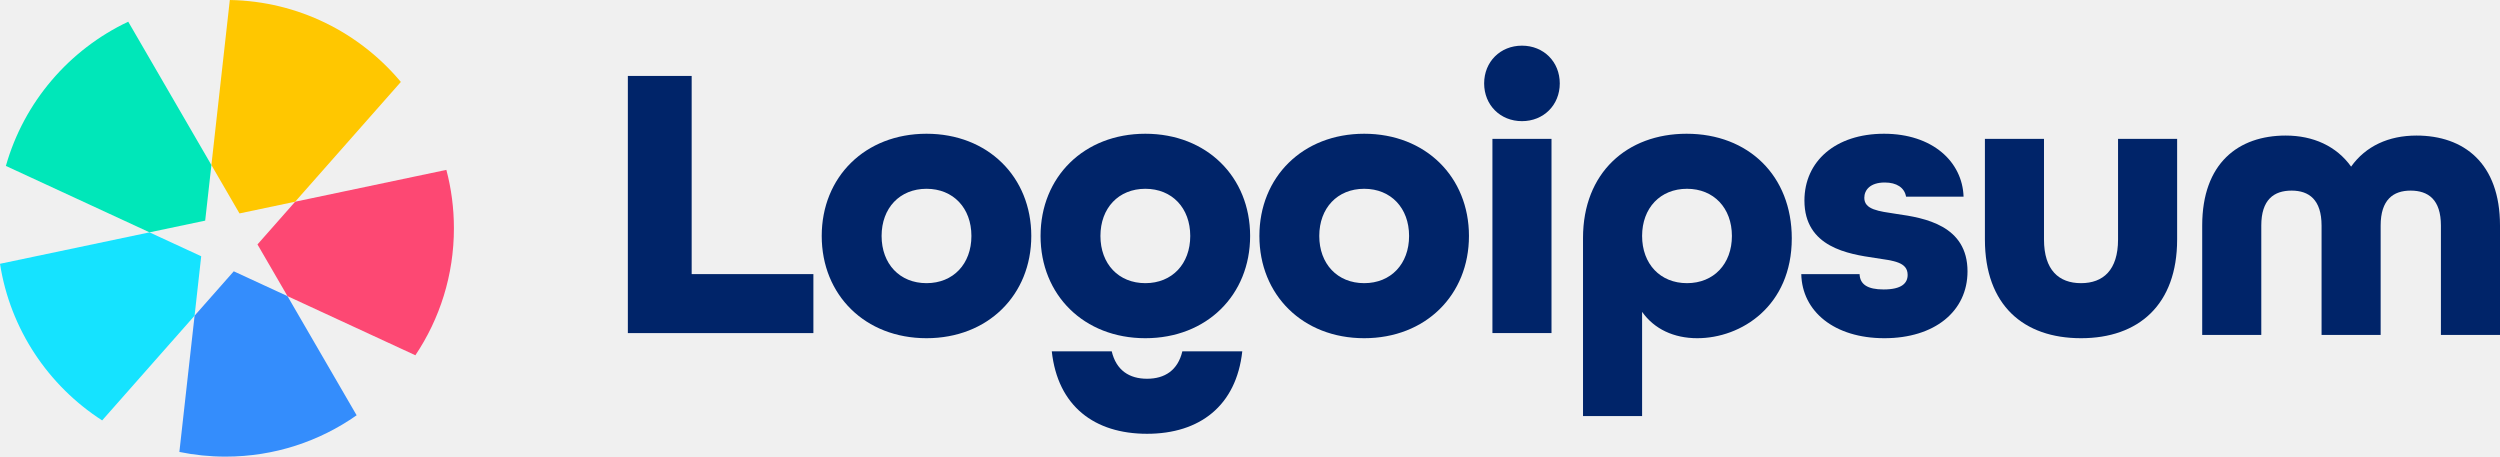
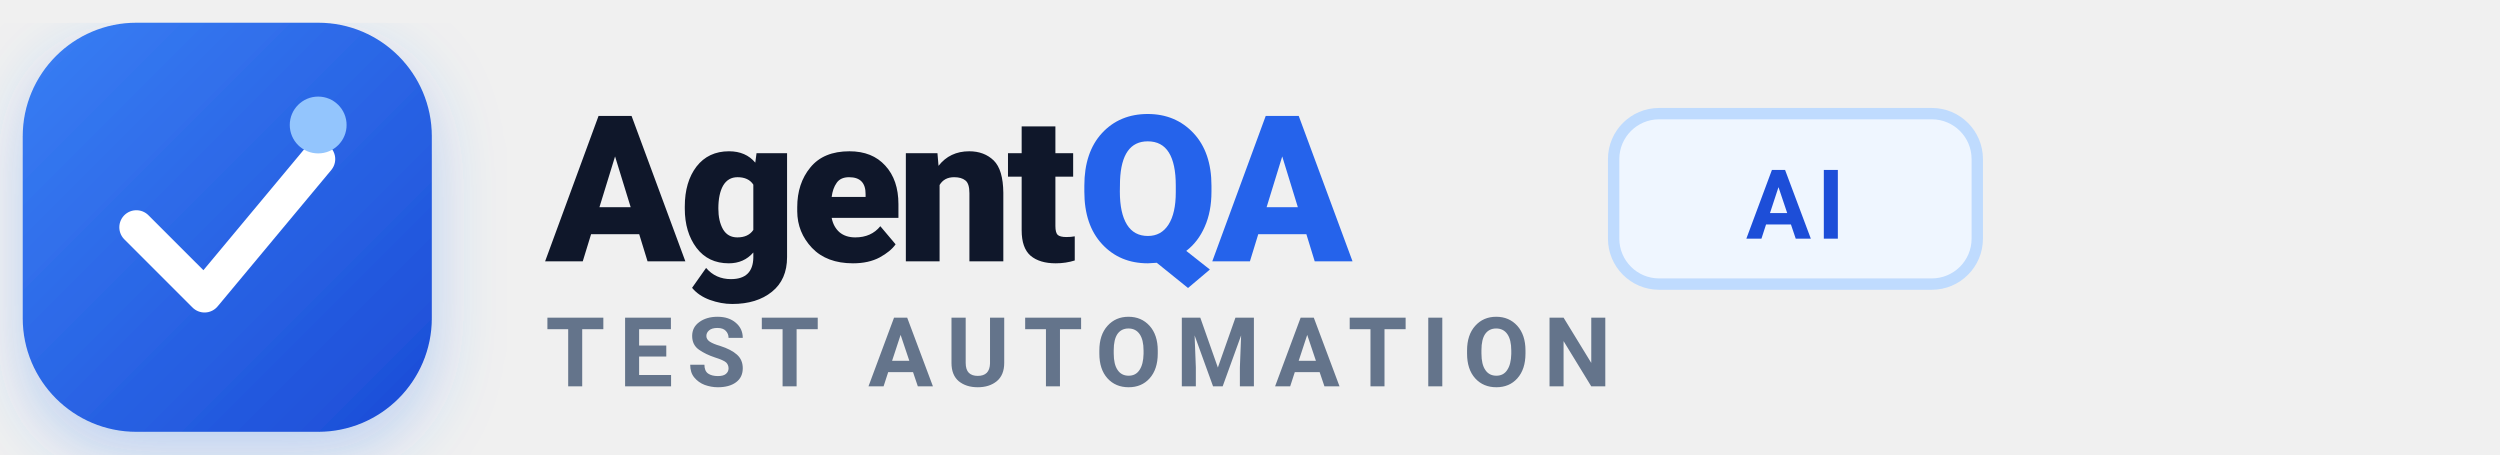
- <svg xmlns="http://www.w3.org/2000/svg" width="219" height="40" viewBox="0 0 219 40" fill="none" id="Logo">
-   <g id="logomark">
-     <path d="M13.096 20.354L17.626 22.447L17.046 27.653L8.949 36.828C4.249 33.802 0.898 28.861 0 23.108L13.096 20.354Z" fill="#15E3FF" />
-     <path d="M25.183 25.94L31.241 36.379C27.992 38.66 24.033 40 19.761 40C18.374 40 17.021 39.859 15.713 39.59L17.046 27.653L20.477 23.766L25.183 25.94Z" fill="#348DFC" />
-     <path d="M39.102 14.881C39.533 16.514 39.763 18.229 39.763 19.998C39.763 24.114 38.519 27.94 36.387 31.121L25.184 25.941L22.555 21.412L25.857 17.669L39.102 14.881Z" fill="#FD4873" />
-     <path d="M20.132 0C26.151 0.109 31.519 2.877 35.115 7.178L25.856 17.669L20.979 18.696L18.519 14.457L20.132 0Z" fill="#FFC700" />
-     <path d="M18.519 14.457L17.974 19.327L13.099 20.353L0.515 14.535C2.1 8.94 6.058 4.344 11.233 1.901L18.519 14.457Z" fill="#00E7B9" />
+ <svg xmlns="http://www.w3.org/2000/svg" width="220" height="40" viewBox="0 0 220 40" fill="none">
+   <defs>
+     <linearGradient id="logoGrad" x1="0" y1="0" x2="36" y2="36" gradientUnits="userSpaceOnUse">
+       <stop offset="0%" stop-color="#3B82F6" />
+       <stop offset="100%" stop-color="#1D4ED8" />
+     </linearGradient>
+     <linearGradient id="accentGrad" x1="0" y1="0" x2="36" y2="36" gradientUnits="userSpaceOnUse">
+       <stop offset="0%" stop-color="#60A5FA" />
+       <stop offset="100%" stop-color="#2563EB" />
+     </linearGradient>
+     <filter id="glow" x="-20%" y="-20%" width="140%" height="140%">
+       <feDropShadow dx="0" dy="2" stdDeviation="3" flood-color="#3B82F6" flood-opacity="0.3" />
+     </filter>
+   </defs>
+   <g filter="url(#glow)">
+     <rect x="2" y="2" width="36" height="36" rx="10" fill="url(#logoGrad)" />
+     <path d="M12 20L18 26L28 14" stroke="#FFFFFF" stroke-width="3" stroke-linecap="round" stroke-linejoin="round" />
+     <circle cx="28" cy="11" r="2.5" fill="#93C5FD" />
  </g>
-   <g id="logotype">
-     <path d="M192.913 29.338V19.762C192.913 14.286 196.088 11.875 200.228 11.875C202.644 11.875 204.68 12.805 205.957 14.596C207.233 12.805 209.235 11.875 211.685 11.875C215.825 11.875 219 14.286 219 19.762V29.338H213.824V19.762C213.824 17.489 212.72 16.697 211.167 16.697C209.649 16.697 208.545 17.489 208.545 19.762V29.338H203.369V19.762C203.369 17.489 202.264 16.697 200.746 16.697C199.193 16.697 198.089 17.489 198.089 19.762V29.338H192.913Z" fill="#002469" />
-     <path d="M182.298 29.627C177.26 29.627 173.878 26.733 173.878 20.981V12.163H179.054V20.981C179.054 23.668 180.365 24.805 182.298 24.805C184.23 24.805 185.541 23.668 185.541 20.981V12.163H190.717V20.981C190.717 26.699 187.336 29.627 182.298 29.627Z" fill="#002469" />
-     <path d="M165.073 29.627C160.69 29.627 157.861 27.285 157.792 24.012H162.899C162.933 24.908 163.589 25.356 165.004 25.356C166.591 25.356 167.109 24.805 167.109 24.081C167.109 22.945 165.866 22.841 164.279 22.6C161.933 22.256 158.068 21.67 158.068 17.571C158.068 14.127 160.794 11.716 165.038 11.716C169.283 11.716 171.905 14.161 172.009 17.227H166.971C166.833 16.435 166.142 15.987 165.107 15.987C163.831 15.987 163.313 16.641 163.313 17.33C163.313 18.364 164.555 18.501 166.143 18.742C168.592 19.087 172.354 19.741 172.354 23.771C172.354 27.285 169.455 29.627 165.073 29.627Z" fill="#002469" />
-     <path d="M138.672 36.447V20.844C138.672 15.126 142.536 11.716 147.747 11.716C153.164 11.716 156.96 15.401 156.96 20.878C156.96 26.803 152.543 29.627 148.679 29.627C146.643 29.627 144.917 28.835 143.848 27.319V36.447H138.672ZM147.781 24.805C150.128 24.805 151.715 23.117 151.715 20.671C151.715 18.226 150.128 16.538 147.781 16.538C145.435 16.538 143.848 18.226 143.848 20.671C143.848 23.117 145.435 24.805 147.781 24.805Z" fill="#002469" />
-     <path d="M133.324 10.613C131.426 10.613 130.011 9.201 130.011 7.307C130.011 5.412 131.426 4 133.324 4C135.221 4 136.636 5.412 136.636 7.307C136.636 9.201 135.221 10.613 133.324 10.613ZM130.736 29.179V12.163H135.912V29.179H130.736Z" fill="#002469" />
-     <path d="M119.502 29.627C114.119 29.627 110.323 25.838 110.323 20.671C110.323 15.505 114.119 11.716 119.502 11.716C124.885 11.716 128.681 15.505 128.681 20.671C128.681 25.838 124.885 29.627 119.502 29.627ZM119.502 24.805C121.849 24.805 123.436 23.117 123.436 20.671C123.436 18.226 121.849 16.538 119.502 16.538C117.156 16.538 115.568 18.226 115.568 20.671C115.568 23.117 117.156 24.805 119.502 24.805Z" fill="#002469" />
-     <path d="M100.332 29.627C94.949 29.627 91.153 25.838 91.153 20.671C91.153 15.505 94.949 11.716 100.332 11.716C105.715 11.716 109.511 15.505 109.511 20.671C109.511 25.838 105.715 29.627 100.332 29.627ZM100.332 24.805C102.678 24.805 104.266 23.117 104.266 20.671C104.266 18.226 102.678 16.538 100.332 16.538C97.985 16.538 96.398 18.226 96.398 20.671C96.398 23.117 97.985 24.805 100.332 24.805Z" fill="#002469" />
-     <path d="M81.162 29.627C75.779 29.627 71.983 25.838 71.983 20.671C71.983 15.505 75.779 11.716 81.162 11.716C86.545 11.716 90.341 15.505 90.341 20.671C90.341 25.838 86.545 29.627 81.162 29.627ZM81.162 24.805C83.508 24.805 85.096 23.117 85.096 20.671C85.096 18.226 83.508 16.538 81.162 16.538C78.816 16.538 77.228 18.226 77.228 20.671C77.228 23.117 78.816 24.805 81.162 24.805Z" fill="#002469" />
-     <path d="M55 29.179V6.652H60.59V24.012H71.253V29.179H55Z" fill="#002469" />
-     <path d="M108.824 30.774C108.302 35.556 105.083 38 100.481 38C95.876 38 92.656 35.582 92.136 30.774H97.387C97.783 32.447 98.932 33.178 100.481 33.178C102.029 33.178 103.178 32.447 103.574 30.774H108.824Z" fill="#002469" />
+   <g transform="translate(48, 0)">
+     <text x="0" y="23" font-family="-apple-system, BlinkMacSystemFont, 'Segoe UI', Roboto, Helvetica, Arial, sans-serif" font-size="18" font-weight="800" fill="#0F172A" letter-spacing="-0.5">
+       Agent<tspan fill="#2563EB">QA</tspan>
+     </text>
+     <rect x="94" y="10" width="32" height="15" rx="4" fill="#EFF6FF" stroke="#BFDBFE" stroke-width="1" />
+     <text x="110" y="21" font-family="-apple-system, BlinkMacSystemFont, 'Segoe UI', Roboto, sans-serif" font-size="8.5" font-weight="700" fill="#1D4ED8" text-anchor="middle" letter-spacing="0.5">
+       AI
+     </text>
+     <text x="0" y="34" font-family="-apple-system, BlinkMacSystemFont, 'Segoe UI', Roboto, sans-serif" font-size="8.5" font-weight="600" fill="#64748B" letter-spacing="1.2">
+       TEST AUTOMATION
+     </text>
  </g>
</svg>
